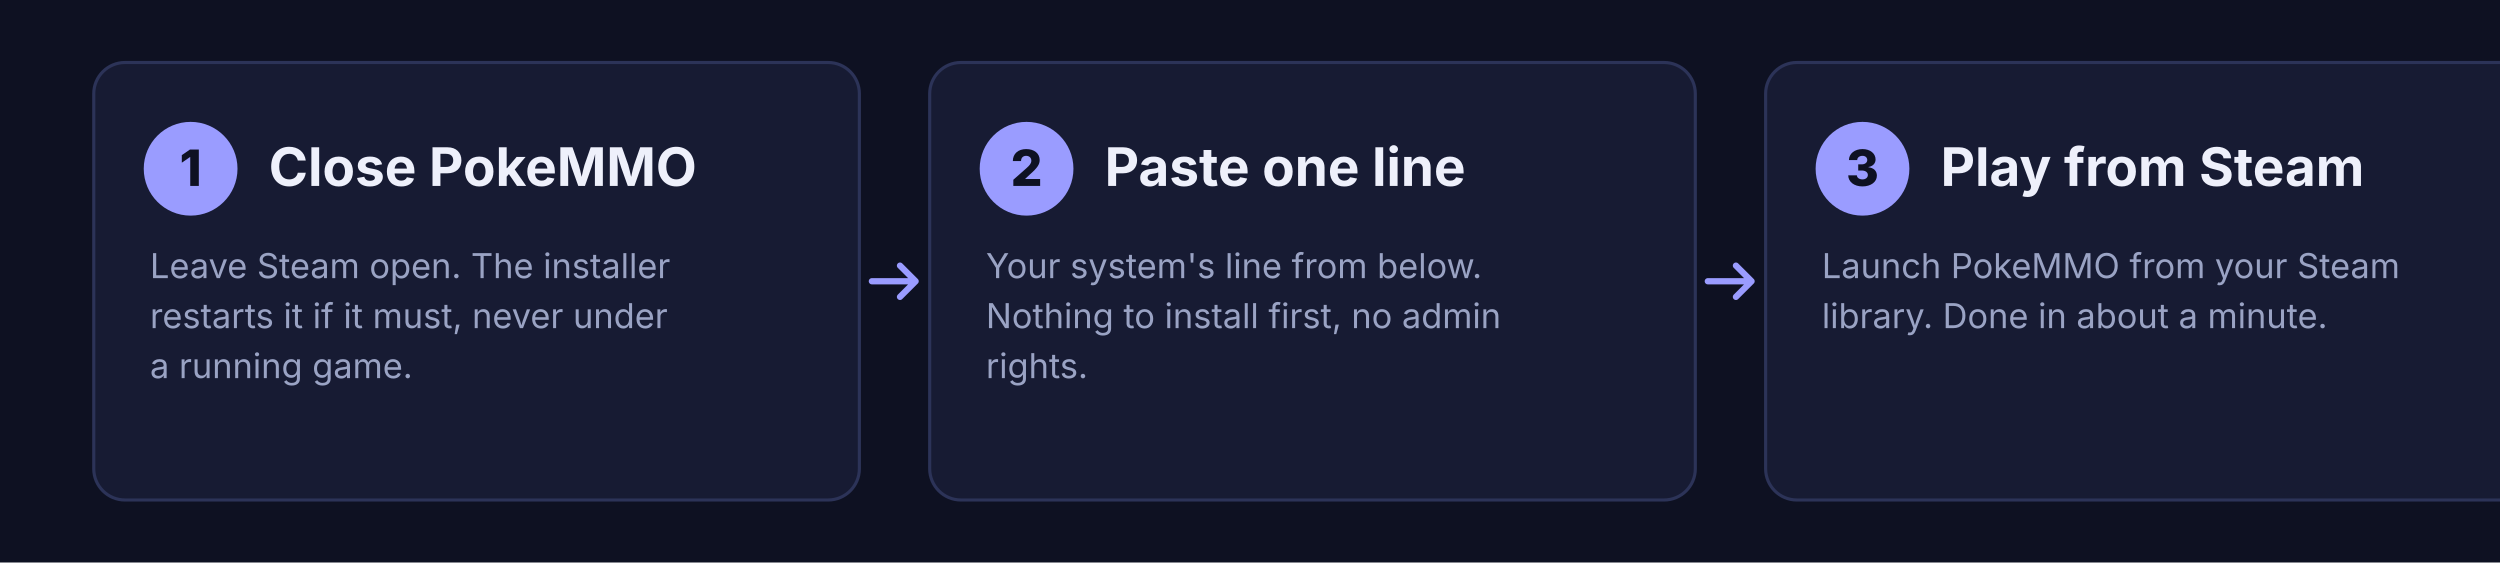
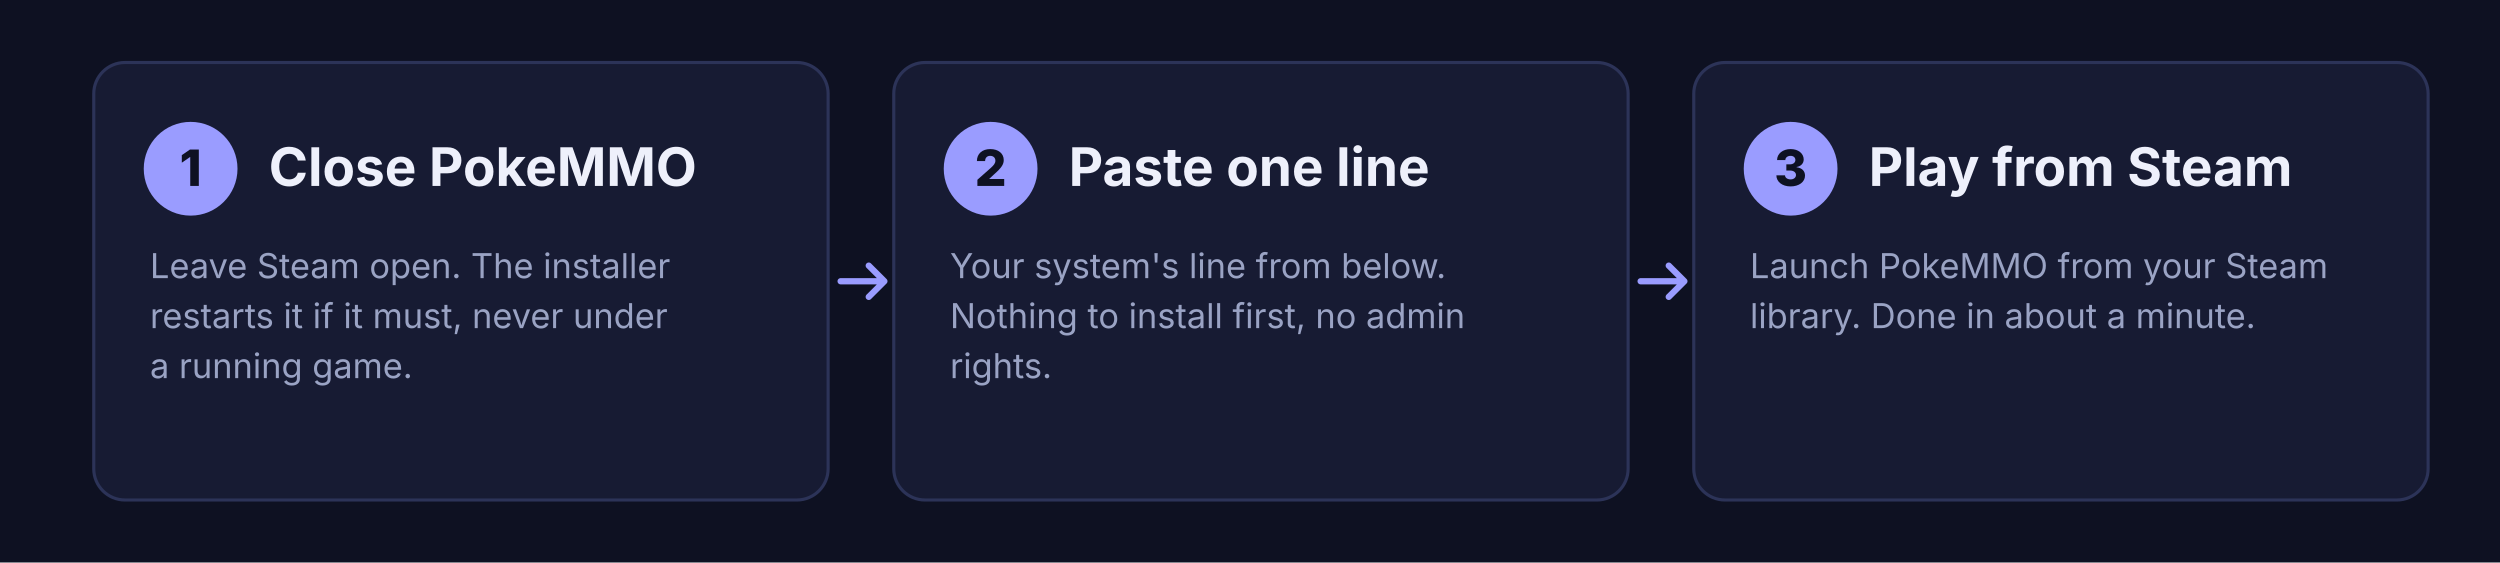
<svg xmlns="http://www.w3.org/2000/svg" viewBox="0 0 1600 360" width="1600" height="360" role="img" aria-labelledby="t d" font-family="'Segoe UI Variable Display','Segoe UI',Inter,'SF Pro Display',-apple-system,'Helvetica Neue',Arial,sans-serif">
  <rect width="1600" height="360" fill="#0e1122" />
-   <rect x="60" y="40" width="490" height="280" rx="20" fill="#171b33" stroke="#2c3358" stroke-width="2" />
+   <rect x="60" y="40" width="470" height="280" rx="20" fill="#171b33" stroke="#2c3358" stroke-width="2" />
  <circle cx="122" cy="108" r="30" fill="#9a9cff" />
  <text x="122" y="119" font-size="32" font-weight="800" fill="#0e1122" text-anchor="middle">1</text>
  <text x="172" y="119" font-size="34" font-weight="750" fill="#eef0fb" text-anchor="start">Close PokeMMO</text>
  <text x="96" y="178" font-size="22" font-weight="400" fill="#9aa3c4" text-anchor="start">Leave Steam open. The installer</text>
  <text x="96" y="210" font-size="22" font-weight="400" fill="#9aa3c4" text-anchor="start">restarts it if it must, never under</text>
  <text x="96" y="242" font-size="22" font-weight="400" fill="#9aa3c4" text-anchor="start">a running game.</text>
-   <path d="M 558,180 l 28,0 m -10,-10 l 10,10 l -10,10" fill="none" stroke="#9a9cff" stroke-width="4" stroke-linecap="round" stroke-linejoin="round" />
-   <rect x="595" y="40" width="490" height="280" rx="20" fill="#171b33" stroke="#2c3358" stroke-width="2" />
-   <circle cx="657" cy="108" r="30" fill="#9a9cff" />
-   <text x="657" y="119" font-size="32" font-weight="800" fill="#0e1122" text-anchor="middle">2</text>
-   <text x="707" y="119" font-size="34" font-weight="750" fill="#eef0fb" text-anchor="start">Paste one line</text>
-   <text x="631" y="178" font-size="22" font-weight="400" fill="#9aa3c4" text-anchor="start">Your system's line from below.</text>
-   <text x="631" y="210" font-size="22" font-weight="400" fill="#9aa3c4" text-anchor="start">Nothing to install first, no admin</text>
-   <text x="631" y="242" font-size="22" font-weight="400" fill="#9aa3c4" text-anchor="start">rights.</text>
-   <path d="M 1093,180 l 28,0 m -10,-10 l 10,10 l -10,10" fill="none" stroke="#9a9cff" stroke-width="4" stroke-linecap="round" stroke-linejoin="round" />
-   <rect x="1130" y="40" width="490" height="280" rx="20" fill="#171b33" stroke="#2c3358" stroke-width="2" />
-   <circle cx="1192" cy="108" r="30" fill="#9a9cff" />
-   <text x="1192" y="119" font-size="32" font-weight="800" fill="#0e1122" text-anchor="middle">3</text>
-   <text x="1242" y="119" font-size="34" font-weight="750" fill="#eef0fb" text-anchor="start">Play from Steam</text>
-   <text x="1166" y="178" font-size="22" font-weight="400" fill="#9aa3c4" text-anchor="start">Launch PokeMMO from your Steam</text>
-   <text x="1166" y="210" font-size="22" font-weight="400" fill="#9aa3c4" text-anchor="start">library. Done in about a minute.</text>
+   <path d="M 538,180 l 28,0 m -10,-10 l 10,10 l -10,10" fill="none" stroke="#9a9cff" stroke-width="4" stroke-linecap="round" stroke-linejoin="round" />
+   <rect x="572" y="40" width="470" height="280" rx="20" fill="#171b33" stroke="#2c3358" stroke-width="2" />
+   <circle cx="634" cy="108" r="30" fill="#9a9cff" />
+   <text x="634" y="119" font-size="32" font-weight="800" fill="#0e1122" text-anchor="middle">2</text>
+   <text x="684" y="119" font-size="34" font-weight="750" fill="#eef0fb" text-anchor="start">Paste one line</text>
+   <text x="608" y="178" font-size="22" font-weight="400" fill="#9aa3c4" text-anchor="start">Your system's line from below.</text>
+   <text x="608" y="210" font-size="22" font-weight="400" fill="#9aa3c4" text-anchor="start">Nothing to install first, no admin</text>
+   <text x="608" y="242" font-size="22" font-weight="400" fill="#9aa3c4" text-anchor="start">rights.</text>
+   <path d="M 1050,180 l 28,0 m -10,-10 l 10,10 l -10,10" fill="none" stroke="#9a9cff" stroke-width="4" stroke-linecap="round" stroke-linejoin="round" />
+   <rect x="1084" y="40" width="470" height="280" rx="20" fill="#171b33" stroke="#2c3358" stroke-width="2" />
+   <circle cx="1146" cy="108" r="30" fill="#9a9cff" />
+   <text x="1146" y="119" font-size="32" font-weight="800" fill="#0e1122" text-anchor="middle">3</text>
+   <text x="1196" y="119" font-size="34" font-weight="750" fill="#eef0fb" text-anchor="start">Play from Steam</text>
+   <text x="1120" y="178" font-size="22" font-weight="400" fill="#9aa3c4" text-anchor="start">Launch PokeMMO from your Steam</text>
+   <text x="1120" y="210" font-size="22" font-weight="400" fill="#9aa3c4" text-anchor="start">library. Done in about a minute.</text>
</svg>
